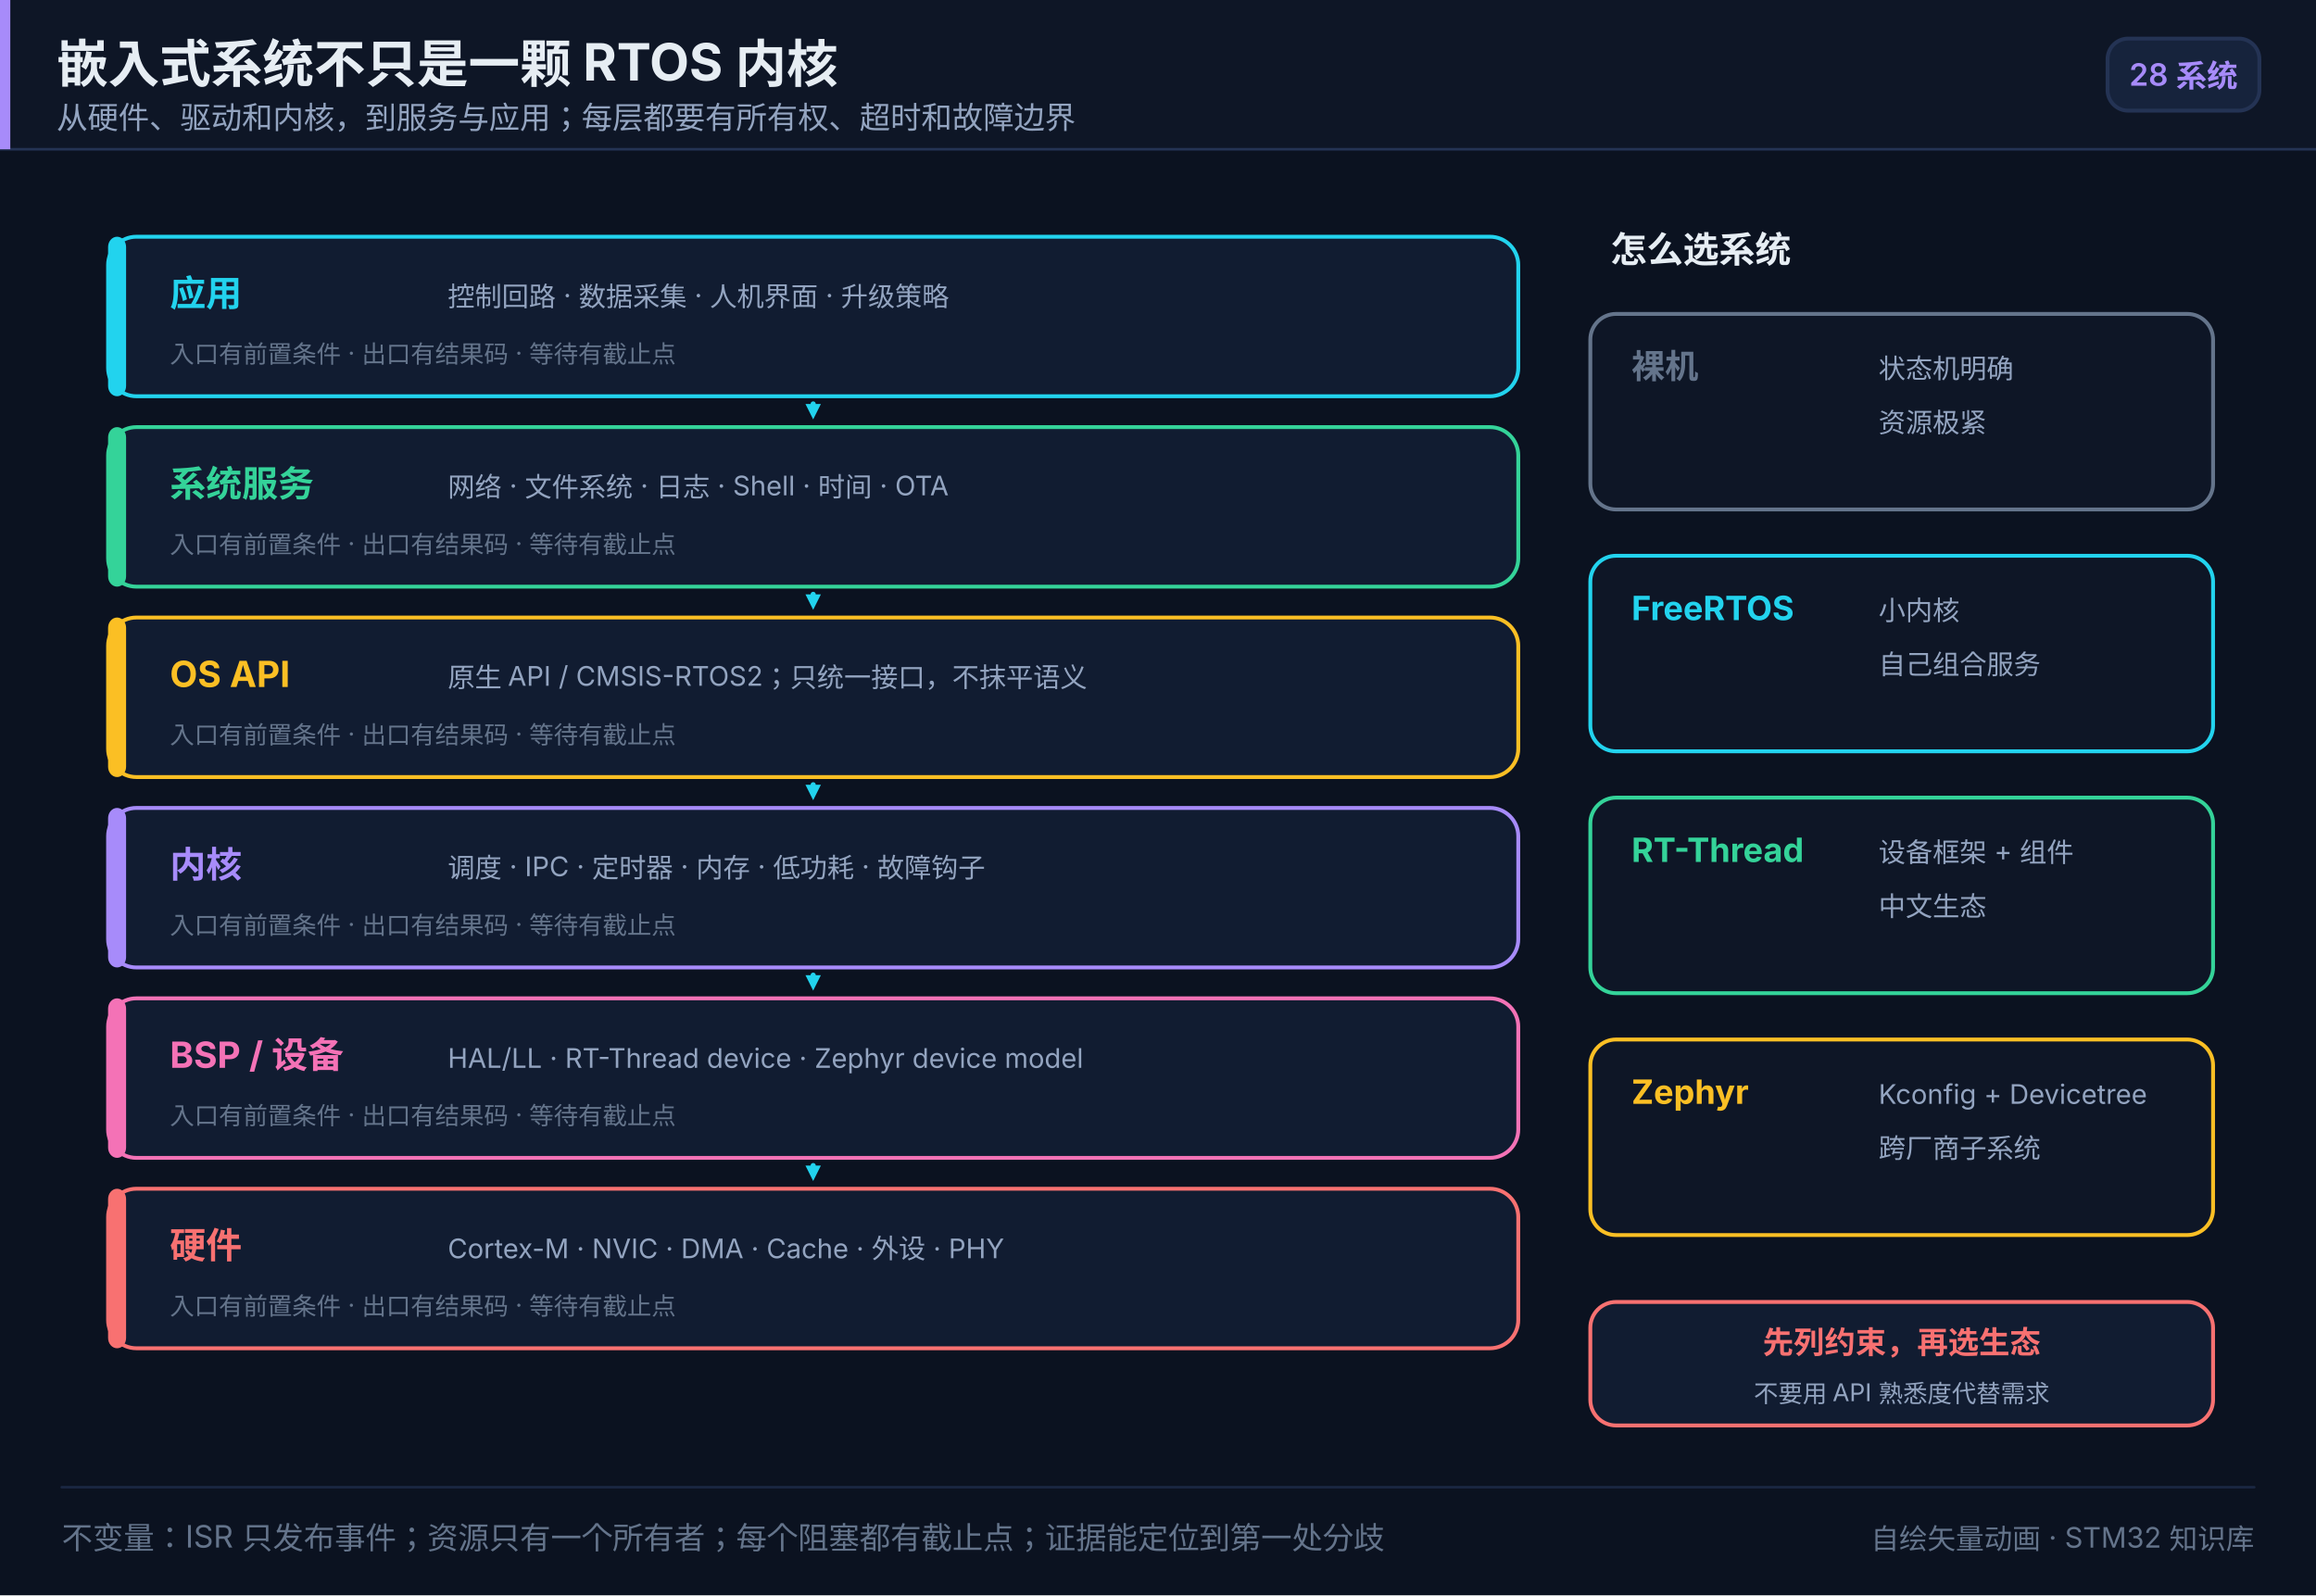
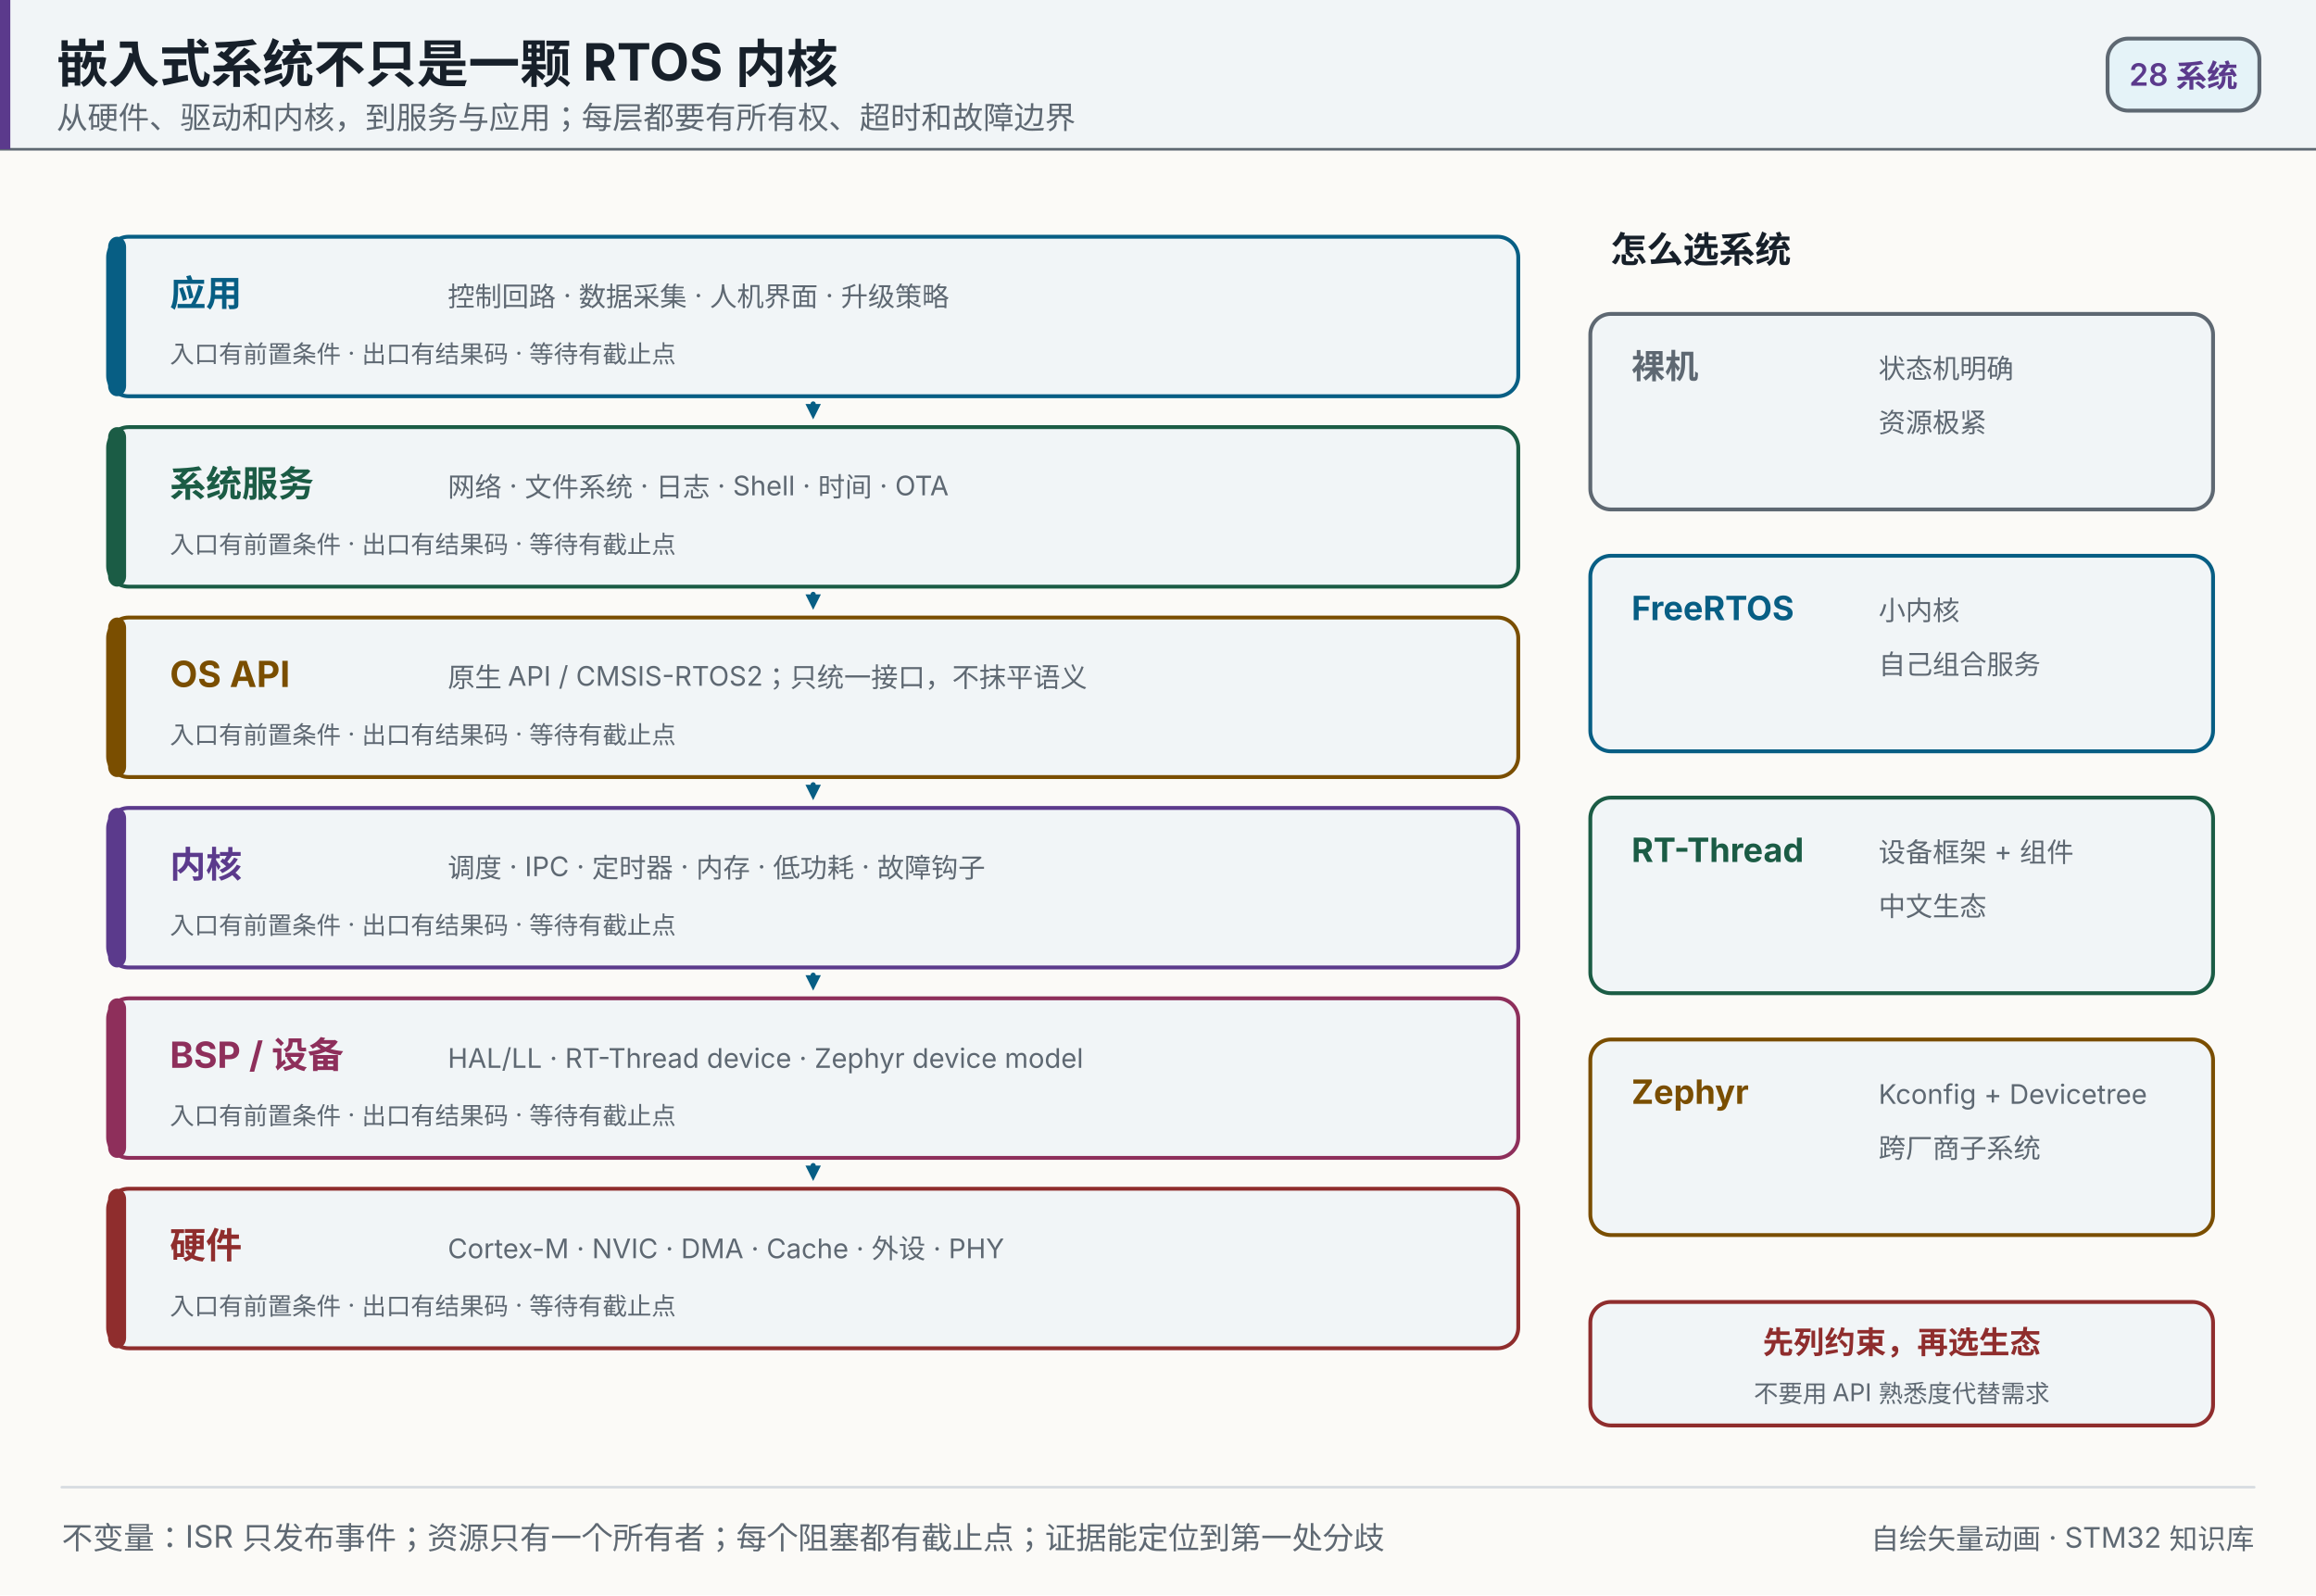
<svg xmlns="http://www.w3.org/2000/svg" width="900" height="620" viewBox="0 0 900 620" role="img" aria-label="嵌入式系统不只是一颗 RTOS 内核">
  <style>
@keyframes sl0-sq{0%,0.00%{opacity:0.48}0.30%,12.00%{opacity:1.0}12.30%,100%{opacity:0.48}}
.sl0{animation:sl0-sq 7.2s linear infinite;}
@keyframes sl1-sq{0%,16.67%{opacity:0.48}16.97%,28.67%{opacity:1.0}28.97%,100%{opacity:0.48}}
.sl1{animation:sl1-sq 7.2s linear infinite;}
@keyframes sl2-sq{0%,33.33%{opacity:0.48}33.63%,45.33%{opacity:1.0}45.63%,100%{opacity:0.48}}
.sl2{animation:sl2-sq 7.2s linear infinite;}
@keyframes sl3-sq{0%,50.00%{opacity:0.48}50.30%,62.00%{opacity:1.0}62.30%,100%{opacity:0.48}}
.sl3{animation:sl3-sq 7.2s linear infinite;}
@keyframes sl4-sq{0%,66.67%{opacity:0.48}66.97%,78.67%{opacity:1.0}78.97%,100%{opacity:0.48}}
.sl4{animation:sl4-sq 7.2s linear infinite;}
@keyframes sl5-sq{0%,83.33%{opacity:0.48}83.63%,95.33%{opacity:1.0}95.63%,100%{opacity:0.48}}
.sl5{animation:sl5-sq 7.2s linear infinite;}

.sl-flow{stroke-dasharray:4 7;animation:sl-flow-flow 1.1s linear infinite;}@keyframes sl-flow-flow{from{stroke-dashoffset:0}to{stroke-dashoffset:-11px}}
</style>
-   <rect x="0" y="0" width="900" height="620" fill="#0b1220" />
-   <rect x="0" y="0" width="900" height="58" fill="#0e1626" opacity="1" />
-   <line x1="0" y1="58" x2="900" y2="58" stroke="#243354" stroke-width="1" stroke-linecap="round" opacity="1" />
-   <rect x="0" y="0" width="4" height="58" fill="#a78bfa" opacity="1" />
-   <text x="22" y="32" font-size="20" fill="#e6edf3" text-anchor="start" opacity="1" font-family="'PingFang SC','Hiragino Sans GB','Microsoft YaHei',system-ui,-apple-system,'Segoe UI',sans-serif" font-weight="700">嵌入式系统不只是一颗 RTOS 内核</text>
-   <text x="22" y="50" font-size="12" fill="#93a4c0" text-anchor="start" opacity="1" font-family="'PingFang SC','Hiragino Sans GB','Microsoft YaHei',system-ui,-apple-system,'Segoe UI',sans-serif">从硬件、驱动和内核，到服务与应用；每层都要有所有权、超时和故障边界</text>
-   <rect x="819" y="15" width="59" height="28" fill="#16233c" opacity="1" rx="8" stroke="#243354" stroke-width="1.5" />
-   <text x="848.5" y="33.32" font-size="12" fill="#a78bfa" text-anchor="middle" opacity="1" font-family="'PingFang SC','Hiragino Sans GB','Microsoft YaHei',system-ui,-apple-system,'Segoe UI',sans-serif" font-weight="600">28 系统</text>
-   <rect x="42" y="92" width="548" height="62" fill="#111c31" opacity="1" rx="11" stroke="#22d3ee" stroke-width="1.5" class="sl0" />
-   <rect x="42" y="92" width="7" height="62" fill="#22d3ee" opacity="1" rx="4" />
-   <text x="66" y="119" font-size="14" fill="#22d3ee" text-anchor="start" opacity="1" font-family="'PingFang SC','Hiragino Sans GB','Microsoft YaHei',system-ui,-apple-system,'Segoe UI',sans-serif" font-weight="700">应用</text>
-   <text x="174" y="119" font-size="10.5" fill="#93a4c0" text-anchor="start" opacity="1" font-family="'PingFang SC','Hiragino Sans GB','Microsoft YaHei',system-ui,-apple-system,'Segoe UI',sans-serif">控制回路 · 数据采集 · 人机界面 · 升级策略</text>
-   <text x="66" y="141" font-size="9.5" fill="#64748b" text-anchor="start" opacity="1" font-family="'PingFang SC','Hiragino Sans GB','Microsoft YaHei',system-ui,-apple-system,'Segoe UI',sans-serif">入口有前置条件 · 出口有结果码 · 等待有截止点</text>
-   <line x1="316" y1="157" x2="316" y2="157" stroke="#22d3ee" stroke-width="2" stroke-linecap="round" opacity="1" class="sl-flow" />
-   <polygon points="316.00,163.00 313.00,157.00 319.00,157.00" fill="#22d3ee" opacity="1" />
-   <rect x="42" y="166" width="548" height="62" fill="#111c31" opacity="1" rx="11" stroke="#34d399" stroke-width="1.5" class="sl1" />
-   <rect x="42" y="166" width="7" height="62" fill="#34d399" opacity="1" rx="4" />
-   <text x="66" y="193" font-size="14" fill="#34d399" text-anchor="start" opacity="1" font-family="'PingFang SC','Hiragino Sans GB','Microsoft YaHei',system-ui,-apple-system,'Segoe UI',sans-serif" font-weight="700">系统服务</text>
-   <text x="174" y="193" font-size="10.5" fill="#93a4c0" text-anchor="start" opacity="1" font-family="'PingFang SC','Hiragino Sans GB','Microsoft YaHei',system-ui,-apple-system,'Segoe UI',sans-serif">网络 · 文件系统 · 日志 · Shell · 时间 · OTA</text>
-   <text x="66" y="215" font-size="9.5" fill="#64748b" text-anchor="start" opacity="1" font-family="'PingFang SC','Hiragino Sans GB','Microsoft YaHei',system-ui,-apple-system,'Segoe UI',sans-serif">入口有前置条件 · 出口有结果码 · 等待有截止点</text>
-   <line x1="316" y1="231" x2="316" y2="231" stroke="#22d3ee" stroke-width="2" stroke-linecap="round" opacity="1" class="sl-flow" />
-   <polygon points="316.00,237.00 313.00,231.00 319.00,231.00" fill="#22d3ee" opacity="1" />
-   <rect x="42" y="240" width="548" height="62" fill="#111c31" opacity="1" rx="11" stroke="#fbbf24" stroke-width="1.5" class="sl2" />
-   <rect x="42" y="240" width="7" height="62" fill="#fbbf24" opacity="1" rx="4" />
-   <text x="66" y="267" font-size="14" fill="#fbbf24" text-anchor="start" opacity="1" font-family="'PingFang SC','Hiragino Sans GB','Microsoft YaHei',system-ui,-apple-system,'Segoe UI',sans-serif" font-weight="700">OS API</text>
-   <text x="174" y="267" font-size="10.5" fill="#93a4c0" text-anchor="start" opacity="1" font-family="'PingFang SC','Hiragino Sans GB','Microsoft YaHei',system-ui,-apple-system,'Segoe UI',sans-serif">原生 API / CMSIS-RTOS2；只统一接口，不抹平语义</text>
-   <text x="66" y="289" font-size="9.5" fill="#64748b" text-anchor="start" opacity="1" font-family="'PingFang SC','Hiragino Sans GB','Microsoft YaHei',system-ui,-apple-system,'Segoe UI',sans-serif">入口有前置条件 · 出口有结果码 · 等待有截止点</text>
-   <line x1="316" y1="305" x2="316" y2="305" stroke="#22d3ee" stroke-width="2" stroke-linecap="round" opacity="1" class="sl-flow" />
-   <polygon points="316.00,311.00 313.00,305.00 319.00,305.00" fill="#22d3ee" opacity="1" />
-   <rect x="42" y="314" width="548" height="62" fill="#111c31" opacity="1" rx="11" stroke="#a78bfa" stroke-width="1.5" class="sl3" />
-   <rect x="42" y="314" width="7" height="62" fill="#a78bfa" opacity="1" rx="4" />
-   <text x="66" y="341" font-size="14" fill="#a78bfa" text-anchor="start" opacity="1" font-family="'PingFang SC','Hiragino Sans GB','Microsoft YaHei',system-ui,-apple-system,'Segoe UI',sans-serif" font-weight="700">内核</text>
-   <text x="174" y="341" font-size="10.5" fill="#93a4c0" text-anchor="start" opacity="1" font-family="'PingFang SC','Hiragino Sans GB','Microsoft YaHei',system-ui,-apple-system,'Segoe UI',sans-serif">调度 · IPC · 定时器 · 内存 · 低功耗 · 故障钩子</text>
-   <text x="66" y="363" font-size="9.5" fill="#64748b" text-anchor="start" opacity="1" font-family="'PingFang SC','Hiragino Sans GB','Microsoft YaHei',system-ui,-apple-system,'Segoe UI',sans-serif">入口有前置条件 · 出口有结果码 · 等待有截止点</text>
-   <line x1="316" y1="379" x2="316" y2="379" stroke="#22d3ee" stroke-width="2" stroke-linecap="round" opacity="1" class="sl-flow" />
-   <polygon points="316.00,385.00 313.00,379.00 319.00,379.00" fill="#22d3ee" opacity="1" />
-   <rect x="42" y="388" width="548" height="62" fill="#111c31" opacity="1" rx="11" stroke="#f472b6" stroke-width="1.5" class="sl4" />
-   <rect x="42" y="388" width="7" height="62" fill="#f472b6" opacity="1" rx="4" />
-   <text x="66" y="415" font-size="14" fill="#f472b6" text-anchor="start" opacity="1" font-family="'PingFang SC','Hiragino Sans GB','Microsoft YaHei',system-ui,-apple-system,'Segoe UI',sans-serif" font-weight="700">BSP / 设备</text>
-   <text x="174" y="415" font-size="10.5" fill="#93a4c0" text-anchor="start" opacity="1" font-family="'PingFang SC','Hiragino Sans GB','Microsoft YaHei',system-ui,-apple-system,'Segoe UI',sans-serif">HAL/LL · RT-Thread device · Zephyr device model</text>
-   <text x="66" y="437" font-size="9.5" fill="#64748b" text-anchor="start" opacity="1" font-family="'PingFang SC','Hiragino Sans GB','Microsoft YaHei',system-ui,-apple-system,'Segoe UI',sans-serif">入口有前置条件 · 出口有结果码 · 等待有截止点</text>
-   <line x1="316" y1="453" x2="316" y2="453" stroke="#22d3ee" stroke-width="2" stroke-linecap="round" opacity="1" class="sl-flow" />
-   <polygon points="316.00,459.00 313.00,453.00 319.00,453.00" fill="#22d3ee" opacity="1" />
-   <rect x="42" y="462" width="548" height="62" fill="#111c31" opacity="1" rx="11" stroke="#f87171" stroke-width="1.5" class="sl5" />
-   <rect x="42" y="462" width="7" height="62" fill="#f87171" opacity="1" rx="4" />
-   <text x="66" y="489" font-size="14" fill="#f87171" text-anchor="start" opacity="1" font-family="'PingFang SC','Hiragino Sans GB','Microsoft YaHei',system-ui,-apple-system,'Segoe UI',sans-serif" font-weight="700">硬件</text>
-   <text x="174" y="489" font-size="10.5" fill="#93a4c0" text-anchor="start" opacity="1" font-family="'PingFang SC','Hiragino Sans GB','Microsoft YaHei',system-ui,-apple-system,'Segoe UI',sans-serif">Cortex-M · NVIC · DMA · Cache · 外设 · PHY</text>
-   <text x="66" y="511" font-size="9.5" fill="#64748b" text-anchor="start" opacity="1" font-family="'PingFang SC','Hiragino Sans GB','Microsoft YaHei',system-ui,-apple-system,'Segoe UI',sans-serif">入口有前置条件 · 出口有结果码 · 等待有截止点</text>
-   <text x="626" y="102" font-size="14" fill="#e6edf3" text-anchor="start" opacity="1" font-family="'PingFang SC','Hiragino Sans GB','Microsoft YaHei',system-ui,-apple-system,'Segoe UI',sans-serif" font-weight="700">怎么选系统</text>
-   <rect x="618" y="122" width="242" height="76" fill="#0e1626" opacity="1" rx="10" stroke="#64748b" stroke-width="1.5" />
-   <text x="634" y="147" font-size="13" fill="#64748b" text-anchor="start" opacity="1" font-family="'PingFang SC','Hiragino Sans GB','Microsoft YaHei',system-ui,-apple-system,'Segoe UI',sans-serif" font-weight="700">裸机</text>
-   <text x="730" y="147" font-size="10.5" fill="#93a4c0" text-anchor="start" opacity="1" font-family="'PingFang SC','Hiragino Sans GB','Microsoft YaHei',system-ui,-apple-system,'Segoe UI',sans-serif">状态机明确</text>
-   <text x="730" y="168" font-size="10.5" fill="#93a4c0" text-anchor="start" opacity="1" font-family="'PingFang SC','Hiragino Sans GB','Microsoft YaHei',system-ui,-apple-system,'Segoe UI',sans-serif">资源极紧</text>
-   <rect x="618" y="216" width="242" height="76" fill="#0e1626" opacity="1" rx="10" stroke="#22d3ee" stroke-width="1.5" />
-   <text x="634" y="241" font-size="13" fill="#22d3ee" text-anchor="start" opacity="1" font-family="'PingFang SC','Hiragino Sans GB','Microsoft YaHei',system-ui,-apple-system,'Segoe UI',sans-serif" font-weight="700">FreeRTOS</text>
-   <text x="730" y="241" font-size="10.5" fill="#93a4c0" text-anchor="start" opacity="1" font-family="'PingFang SC','Hiragino Sans GB','Microsoft YaHei',system-ui,-apple-system,'Segoe UI',sans-serif">小内核</text>
-   <text x="730" y="262" font-size="10.5" fill="#93a4c0" text-anchor="start" opacity="1" font-family="'PingFang SC','Hiragino Sans GB','Microsoft YaHei',system-ui,-apple-system,'Segoe UI',sans-serif">自己组合服务</text>
-   <rect x="618" y="310" width="242" height="76" fill="#0e1626" opacity="1" rx="10" stroke="#34d399" stroke-width="1.5" />
-   <text x="634" y="335" font-size="13" fill="#34d399" text-anchor="start" opacity="1" font-family="'PingFang SC','Hiragino Sans GB','Microsoft YaHei',system-ui,-apple-system,'Segoe UI',sans-serif" font-weight="700">RT-Thread</text>
-   <text x="730" y="335" font-size="10.5" fill="#93a4c0" text-anchor="start" opacity="1" font-family="'PingFang SC','Hiragino Sans GB','Microsoft YaHei',system-ui,-apple-system,'Segoe UI',sans-serif">设备框架 + 组件</text>
-   <text x="730" y="356" font-size="10.5" fill="#93a4c0" text-anchor="start" opacity="1" font-family="'PingFang SC','Hiragino Sans GB','Microsoft YaHei',system-ui,-apple-system,'Segoe UI',sans-serif">中文生态</text>
-   <rect x="618" y="404" width="242" height="76" fill="#0e1626" opacity="1" rx="10" stroke="#fbbf24" stroke-width="1.5" />
-   <text x="634" y="429" font-size="13" fill="#fbbf24" text-anchor="start" opacity="1" font-family="'PingFang SC','Hiragino Sans GB','Microsoft YaHei',system-ui,-apple-system,'Segoe UI',sans-serif" font-weight="700">Zephyr</text>
-   <text x="730" y="429" font-size="10.5" fill="#93a4c0" text-anchor="start" opacity="1" font-family="'PingFang SC','Hiragino Sans GB','Microsoft YaHei',system-ui,-apple-system,'Segoe UI',sans-serif">Kconfig + Devicetree</text>
-   <text x="730" y="450" font-size="10.5" fill="#93a4c0" text-anchor="start" opacity="1" font-family="'PingFang SC','Hiragino Sans GB','Microsoft YaHei',system-ui,-apple-system,'Segoe UI',sans-serif">跨厂商子系统</text>
-   <rect x="618" y="506" width="242" height="48" fill="#111c31" opacity="1" rx="10" stroke="#f87171" stroke-width="1.5" />
-   <text x="739" y="526" font-size="12" fill="#f87171" text-anchor="middle" opacity="1" font-family="'PingFang SC','Hiragino Sans GB','Microsoft YaHei',system-ui,-apple-system,'Segoe UI',sans-serif" font-weight="700">先列约束，再选生态</text>
-   <text x="739" y="545" font-size="9.5" fill="#93a4c0" text-anchor="middle" opacity="1" font-family="'PingFang SC','Hiragino Sans GB','Microsoft YaHei',system-ui,-apple-system,'Segoe UI',sans-serif">不要用 API 熟悉度代替需求</text>
-   <line x1="24" y1="578" x2="876" y2="578" stroke="#1a2742" stroke-width="1" stroke-linecap="round" opacity="1" />
-   <text x="24" y="602" font-size="12" fill="#64748b" text-anchor="start" opacity="1" font-family="'PingFang SC','Hiragino Sans GB','Microsoft YaHei',system-ui,-apple-system,'Segoe UI',sans-serif">不变量：ISR 只发布事件；资源只有一个所有者；每个阻塞都有截止点；证据能定位到第一处分歧</text>
-   <text x="876" y="602" font-size="11" fill="#64748b" text-anchor="end" opacity="1" font-family="'PingFang SC','Hiragino Sans GB','Microsoft YaHei',system-ui,-apple-system,'Segoe UI',sans-serif">自绘矢量动画 · STM32 知识库</text>
+   <rect x="0" y="0" width="900" height="620" fill="#fbfaf7" />
+   <rect x="0" y="0" width="900" height="58" fill="#f1f5f7" opacity="1" />
+   <line x1="0" y1="58" x2="900" y2="58" stroke="#5e6872" stroke-width="1" stroke-linecap="round" opacity="1" />
+   <rect x="0" y="0" width="4" height="58" fill="#5b3a8c" opacity="1" />
+   <text x="22" y="32" font-size="20" fill="#17202a" text-anchor="start" opacity="1" font-family="'PingFang SC','Hiragino Sans GB','Microsoft YaHei',system-ui,-apple-system,'Segoe UI',sans-serif" font-weight="700">嵌入式系统不只是一颗 RTOS 内核</text>
+   <text x="22" y="50" font-size="12" fill="#5e6872" text-anchor="start" opacity="1" font-family="'PingFang SC','Hiragino Sans GB','Microsoft YaHei',system-ui,-apple-system,'Segoe UI',sans-serif">从硬件、驱动和内核，到服务与应用；每层都要有所有权、超时和故障边界</text>
+   <rect x="819" y="15" width="59" height="28" fill="#e5f3f8" opacity="1" rx="8" stroke="#5e6872" stroke-width="1.5" />
+   <text x="848.5" y="33.32" font-size="12" fill="#5b3a8c" text-anchor="middle" opacity="1" font-family="'PingFang SC','Hiragino Sans GB','Microsoft YaHei',system-ui,-apple-system,'Segoe UI',sans-serif" font-weight="600">28 系统</text>
+   <rect x="42" y="92" width="548" height="62" fill="#f1f5f7" opacity="1" rx="8" stroke="#075e84" stroke-width="1.5" class="sl0" />
+   <rect x="42" y="92" width="7" height="62" fill="#075e84" opacity="1" rx="4" />
+   <text x="66" y="119" font-size="14" fill="#075e84" text-anchor="start" opacity="1" font-family="'PingFang SC','Hiragino Sans GB','Microsoft YaHei',system-ui,-apple-system,'Segoe UI',sans-serif" font-weight="700">应用</text>
+   <text x="174" y="119" font-size="10.5" fill="#5e6872" text-anchor="start" opacity="1" font-family="'PingFang SC','Hiragino Sans GB','Microsoft YaHei',system-ui,-apple-system,'Segoe UI',sans-serif">控制回路 · 数据采集 · 人机界面 · 升级策略</text>
+   <text x="66" y="141" font-size="9.5" fill="#5e6872" text-anchor="start" opacity="1" font-family="'PingFang SC','Hiragino Sans GB','Microsoft YaHei',system-ui,-apple-system,'Segoe UI',sans-serif">入口有前置条件 · 出口有结果码 · 等待有截止点</text>
+   <line x1="316" y1="157" x2="316" y2="157" stroke="#075e84" stroke-width="2" stroke-linecap="round" opacity="1" class="sl-flow" />
+   <polygon points="316.00,163.00 313.00,157.00 319.00,157.00" fill="#075e84" opacity="1" />
+   <rect x="42" y="166" width="548" height="62" fill="#f1f5f7" opacity="1" rx="8" stroke="#1b5c45" stroke-width="1.5" class="sl1" />
+   <rect x="42" y="166" width="7" height="62" fill="#1b5c45" opacity="1" rx="4" />
+   <text x="66" y="193" font-size="14" fill="#1b5c45" text-anchor="start" opacity="1" font-family="'PingFang SC','Hiragino Sans GB','Microsoft YaHei',system-ui,-apple-system,'Segoe UI',sans-serif" font-weight="700">系统服务</text>
+   <text x="174" y="193" font-size="10.5" fill="#5e6872" text-anchor="start" opacity="1" font-family="'PingFang SC','Hiragino Sans GB','Microsoft YaHei',system-ui,-apple-system,'Segoe UI',sans-serif">网络 · 文件系统 · 日志 · Shell · 时间 · OTA</text>
+   <text x="66" y="215" font-size="9.5" fill="#5e6872" text-anchor="start" opacity="1" font-family="'PingFang SC','Hiragino Sans GB','Microsoft YaHei',system-ui,-apple-system,'Segoe UI',sans-serif">入口有前置条件 · 出口有结果码 · 等待有截止点</text>
+   <line x1="316" y1="231" x2="316" y2="231" stroke="#075e84" stroke-width="2" stroke-linecap="round" opacity="1" class="sl-flow" />
+   <polygon points="316.00,237.00 313.00,231.00 319.00,231.00" fill="#075e84" opacity="1" />
+   <rect x="42" y="240" width="548" height="62" fill="#f1f5f7" opacity="1" rx="8" stroke="#7a4e00" stroke-width="1.5" class="sl2" />
+   <rect x="42" y="240" width="7" height="62" fill="#7a4e00" opacity="1" rx="4" />
+   <text x="66" y="267" font-size="14" fill="#7a4e00" text-anchor="start" opacity="1" font-family="'PingFang SC','Hiragino Sans GB','Microsoft YaHei',system-ui,-apple-system,'Segoe UI',sans-serif" font-weight="700">OS API</text>
+   <text x="174" y="267" font-size="10.5" fill="#5e6872" text-anchor="start" opacity="1" font-family="'PingFang SC','Hiragino Sans GB','Microsoft YaHei',system-ui,-apple-system,'Segoe UI',sans-serif">原生 API / CMSIS-RTOS2；只统一接口，不抹平语义</text>
+   <text x="66" y="289" font-size="9.5" fill="#5e6872" text-anchor="start" opacity="1" font-family="'PingFang SC','Hiragino Sans GB','Microsoft YaHei',system-ui,-apple-system,'Segoe UI',sans-serif">入口有前置条件 · 出口有结果码 · 等待有截止点</text>
+   <line x1="316" y1="305" x2="316" y2="305" stroke="#075e84" stroke-width="2" stroke-linecap="round" opacity="1" class="sl-flow" />
+   <polygon points="316.00,311.00 313.00,305.00 319.00,305.00" fill="#075e84" opacity="1" />
+   <rect x="42" y="314" width="548" height="62" fill="#f1f5f7" opacity="1" rx="8" stroke="#5b3a8c" stroke-width="1.5" class="sl3" />
+   <rect x="42" y="314" width="7" height="62" fill="#5b3a8c" opacity="1" rx="4" />
+   <text x="66" y="341" font-size="14" fill="#5b3a8c" text-anchor="start" opacity="1" font-family="'PingFang SC','Hiragino Sans GB','Microsoft YaHei',system-ui,-apple-system,'Segoe UI',sans-serif" font-weight="700">内核</text>
+   <text x="174" y="341" font-size="10.5" fill="#5e6872" text-anchor="start" opacity="1" font-family="'PingFang SC','Hiragino Sans GB','Microsoft YaHei',system-ui,-apple-system,'Segoe UI',sans-serif">调度 · IPC · 定时器 · 内存 · 低功耗 · 故障钩子</text>
+   <text x="66" y="363" font-size="9.5" fill="#5e6872" text-anchor="start" opacity="1" font-family="'PingFang SC','Hiragino Sans GB','Microsoft YaHei',system-ui,-apple-system,'Segoe UI',sans-serif">入口有前置条件 · 出口有结果码 · 等待有截止点</text>
+   <line x1="316" y1="379" x2="316" y2="379" stroke="#075e84" stroke-width="2" stroke-linecap="round" opacity="1" class="sl-flow" />
+   <polygon points="316.00,385.00 313.00,379.00 319.00,379.00" fill="#075e84" opacity="1" />
+   <rect x="42" y="388" width="548" height="62" fill="#f1f5f7" opacity="1" rx="8" stroke="#8e2f5b" stroke-width="1.5" class="sl4" />
+   <rect x="42" y="388" width="7" height="62" fill="#8e2f5b" opacity="1" rx="4" />
+   <text x="66" y="415" font-size="14" fill="#8e2f5b" text-anchor="start" opacity="1" font-family="'PingFang SC','Hiragino Sans GB','Microsoft YaHei',system-ui,-apple-system,'Segoe UI',sans-serif" font-weight="700">BSP / 设备</text>
+   <text x="174" y="415" font-size="10.5" fill="#5e6872" text-anchor="start" opacity="1" font-family="'PingFang SC','Hiragino Sans GB','Microsoft YaHei',system-ui,-apple-system,'Segoe UI',sans-serif">HAL/LL · RT-Thread device · Zephyr device model</text>
+   <text x="66" y="437" font-size="9.5" fill="#5e6872" text-anchor="start" opacity="1" font-family="'PingFang SC','Hiragino Sans GB','Microsoft YaHei',system-ui,-apple-system,'Segoe UI',sans-serif">入口有前置条件 · 出口有结果码 · 等待有截止点</text>
+   <line x1="316" y1="453" x2="316" y2="453" stroke="#075e84" stroke-width="2" stroke-linecap="round" opacity="1" class="sl-flow" />
+   <polygon points="316.00,459.00 313.00,453.00 319.00,453.00" fill="#075e84" opacity="1" />
+   <rect x="42" y="462" width="548" height="62" fill="#f1f5f7" opacity="1" rx="8" stroke="#8f2d2d" stroke-width="1.5" class="sl5" />
+   <rect x="42" y="462" width="7" height="62" fill="#8f2d2d" opacity="1" rx="4" />
+   <text x="66" y="489" font-size="14" fill="#8f2d2d" text-anchor="start" opacity="1" font-family="'PingFang SC','Hiragino Sans GB','Microsoft YaHei',system-ui,-apple-system,'Segoe UI',sans-serif" font-weight="700">硬件</text>
+   <text x="174" y="489" font-size="10.5" fill="#5e6872" text-anchor="start" opacity="1" font-family="'PingFang SC','Hiragino Sans GB','Microsoft YaHei',system-ui,-apple-system,'Segoe UI',sans-serif">Cortex-M · NVIC · DMA · Cache · 外设 · PHY</text>
+   <text x="66" y="511" font-size="9.5" fill="#5e6872" text-anchor="start" opacity="1" font-family="'PingFang SC','Hiragino Sans GB','Microsoft YaHei',system-ui,-apple-system,'Segoe UI',sans-serif">入口有前置条件 · 出口有结果码 · 等待有截止点</text>
+   <text x="626" y="102" font-size="14" fill="#17202a" text-anchor="start" opacity="1" font-family="'PingFang SC','Hiragino Sans GB','Microsoft YaHei',system-ui,-apple-system,'Segoe UI',sans-serif" font-weight="700">怎么选系统</text>
+   <rect x="618" y="122" width="242" height="76" fill="#f1f5f7" opacity="1" rx="8" stroke="#5e6872" stroke-width="1.5" />
+   <text x="634" y="147" font-size="13" fill="#5e6872" text-anchor="start" opacity="1" font-family="'PingFang SC','Hiragino Sans GB','Microsoft YaHei',system-ui,-apple-system,'Segoe UI',sans-serif" font-weight="700">裸机</text>
+   <text x="730" y="147" font-size="10.5" fill="#5e6872" text-anchor="start" opacity="1" font-family="'PingFang SC','Hiragino Sans GB','Microsoft YaHei',system-ui,-apple-system,'Segoe UI',sans-serif">状态机明确</text>
+   <text x="730" y="168" font-size="10.5" fill="#5e6872" text-anchor="start" opacity="1" font-family="'PingFang SC','Hiragino Sans GB','Microsoft YaHei',system-ui,-apple-system,'Segoe UI',sans-serif">资源极紧</text>
+   <rect x="618" y="216" width="242" height="76" fill="#f1f5f7" opacity="1" rx="8" stroke="#075e84" stroke-width="1.5" />
+   <text x="634" y="241" font-size="13" fill="#075e84" text-anchor="start" opacity="1" font-family="'PingFang SC','Hiragino Sans GB','Microsoft YaHei',system-ui,-apple-system,'Segoe UI',sans-serif" font-weight="700">FreeRTOS</text>
+   <text x="730" y="241" font-size="10.5" fill="#5e6872" text-anchor="start" opacity="1" font-family="'PingFang SC','Hiragino Sans GB','Microsoft YaHei',system-ui,-apple-system,'Segoe UI',sans-serif">小内核</text>
+   <text x="730" y="262" font-size="10.5" fill="#5e6872" text-anchor="start" opacity="1" font-family="'PingFang SC','Hiragino Sans GB','Microsoft YaHei',system-ui,-apple-system,'Segoe UI',sans-serif">自己组合服务</text>
+   <rect x="618" y="310" width="242" height="76" fill="#f1f5f7" opacity="1" rx="8" stroke="#1b5c45" stroke-width="1.5" />
+   <text x="634" y="335" font-size="13" fill="#1b5c45" text-anchor="start" opacity="1" font-family="'PingFang SC','Hiragino Sans GB','Microsoft YaHei',system-ui,-apple-system,'Segoe UI',sans-serif" font-weight="700">RT-Thread</text>
+   <text x="730" y="335" font-size="10.5" fill="#5e6872" text-anchor="start" opacity="1" font-family="'PingFang SC','Hiragino Sans GB','Microsoft YaHei',system-ui,-apple-system,'Segoe UI',sans-serif">设备框架 + 组件</text>
+   <text x="730" y="356" font-size="10.5" fill="#5e6872" text-anchor="start" opacity="1" font-family="'PingFang SC','Hiragino Sans GB','Microsoft YaHei',system-ui,-apple-system,'Segoe UI',sans-serif">中文生态</text>
+   <rect x="618" y="404" width="242" height="76" fill="#f1f5f7" opacity="1" rx="8" stroke="#7a4e00" stroke-width="1.5" />
+   <text x="634" y="429" font-size="13" fill="#7a4e00" text-anchor="start" opacity="1" font-family="'PingFang SC','Hiragino Sans GB','Microsoft YaHei',system-ui,-apple-system,'Segoe UI',sans-serif" font-weight="700">Zephyr</text>
+   <text x="730" y="429" font-size="10.5" fill="#5e6872" text-anchor="start" opacity="1" font-family="'PingFang SC','Hiragino Sans GB','Microsoft YaHei',system-ui,-apple-system,'Segoe UI',sans-serif">Kconfig + Devicetree</text>
+   <text x="730" y="450" font-size="10.5" fill="#5e6872" text-anchor="start" opacity="1" font-family="'PingFang SC','Hiragino Sans GB','Microsoft YaHei',system-ui,-apple-system,'Segoe UI',sans-serif">跨厂商子系统</text>
+   <rect x="618" y="506" width="242" height="48" fill="#f1f5f7" opacity="1" rx="8" stroke="#8f2d2d" stroke-width="1.5" />
+   <text x="739" y="526" font-size="12" fill="#8f2d2d" text-anchor="middle" opacity="1" font-family="'PingFang SC','Hiragino Sans GB','Microsoft YaHei',system-ui,-apple-system,'Segoe UI',sans-serif" font-weight="700">先列约束，再选生态</text>
+   <text x="739" y="545" font-size="9.5" fill="#5e6872" text-anchor="middle" opacity="1" font-family="'PingFang SC','Hiragino Sans GB','Microsoft YaHei',system-ui,-apple-system,'Segoe UI',sans-serif">不要用 API 熟悉度代替需求</text>
+   <line x1="24" y1="578" x2="876" y2="578" stroke="#d7dce1" stroke-width="1" stroke-linecap="round" opacity="1" />
+   <text x="24" y="602" font-size="12" fill="#5e6872" text-anchor="start" opacity="1" font-family="'PingFang SC','Hiragino Sans GB','Microsoft YaHei',system-ui,-apple-system,'Segoe UI',sans-serif">不变量：ISR 只发布事件；资源只有一个所有者；每个阻塞都有截止点；证据能定位到第一处分歧</text>
+   <text x="876" y="602" font-size="11" fill="#5e6872" text-anchor="end" opacity="1" font-family="'PingFang SC','Hiragino Sans GB','Microsoft YaHei',system-ui,-apple-system,'Segoe UI',sans-serif">自绘矢量动画 · STM32 知识库</text>
</svg>
